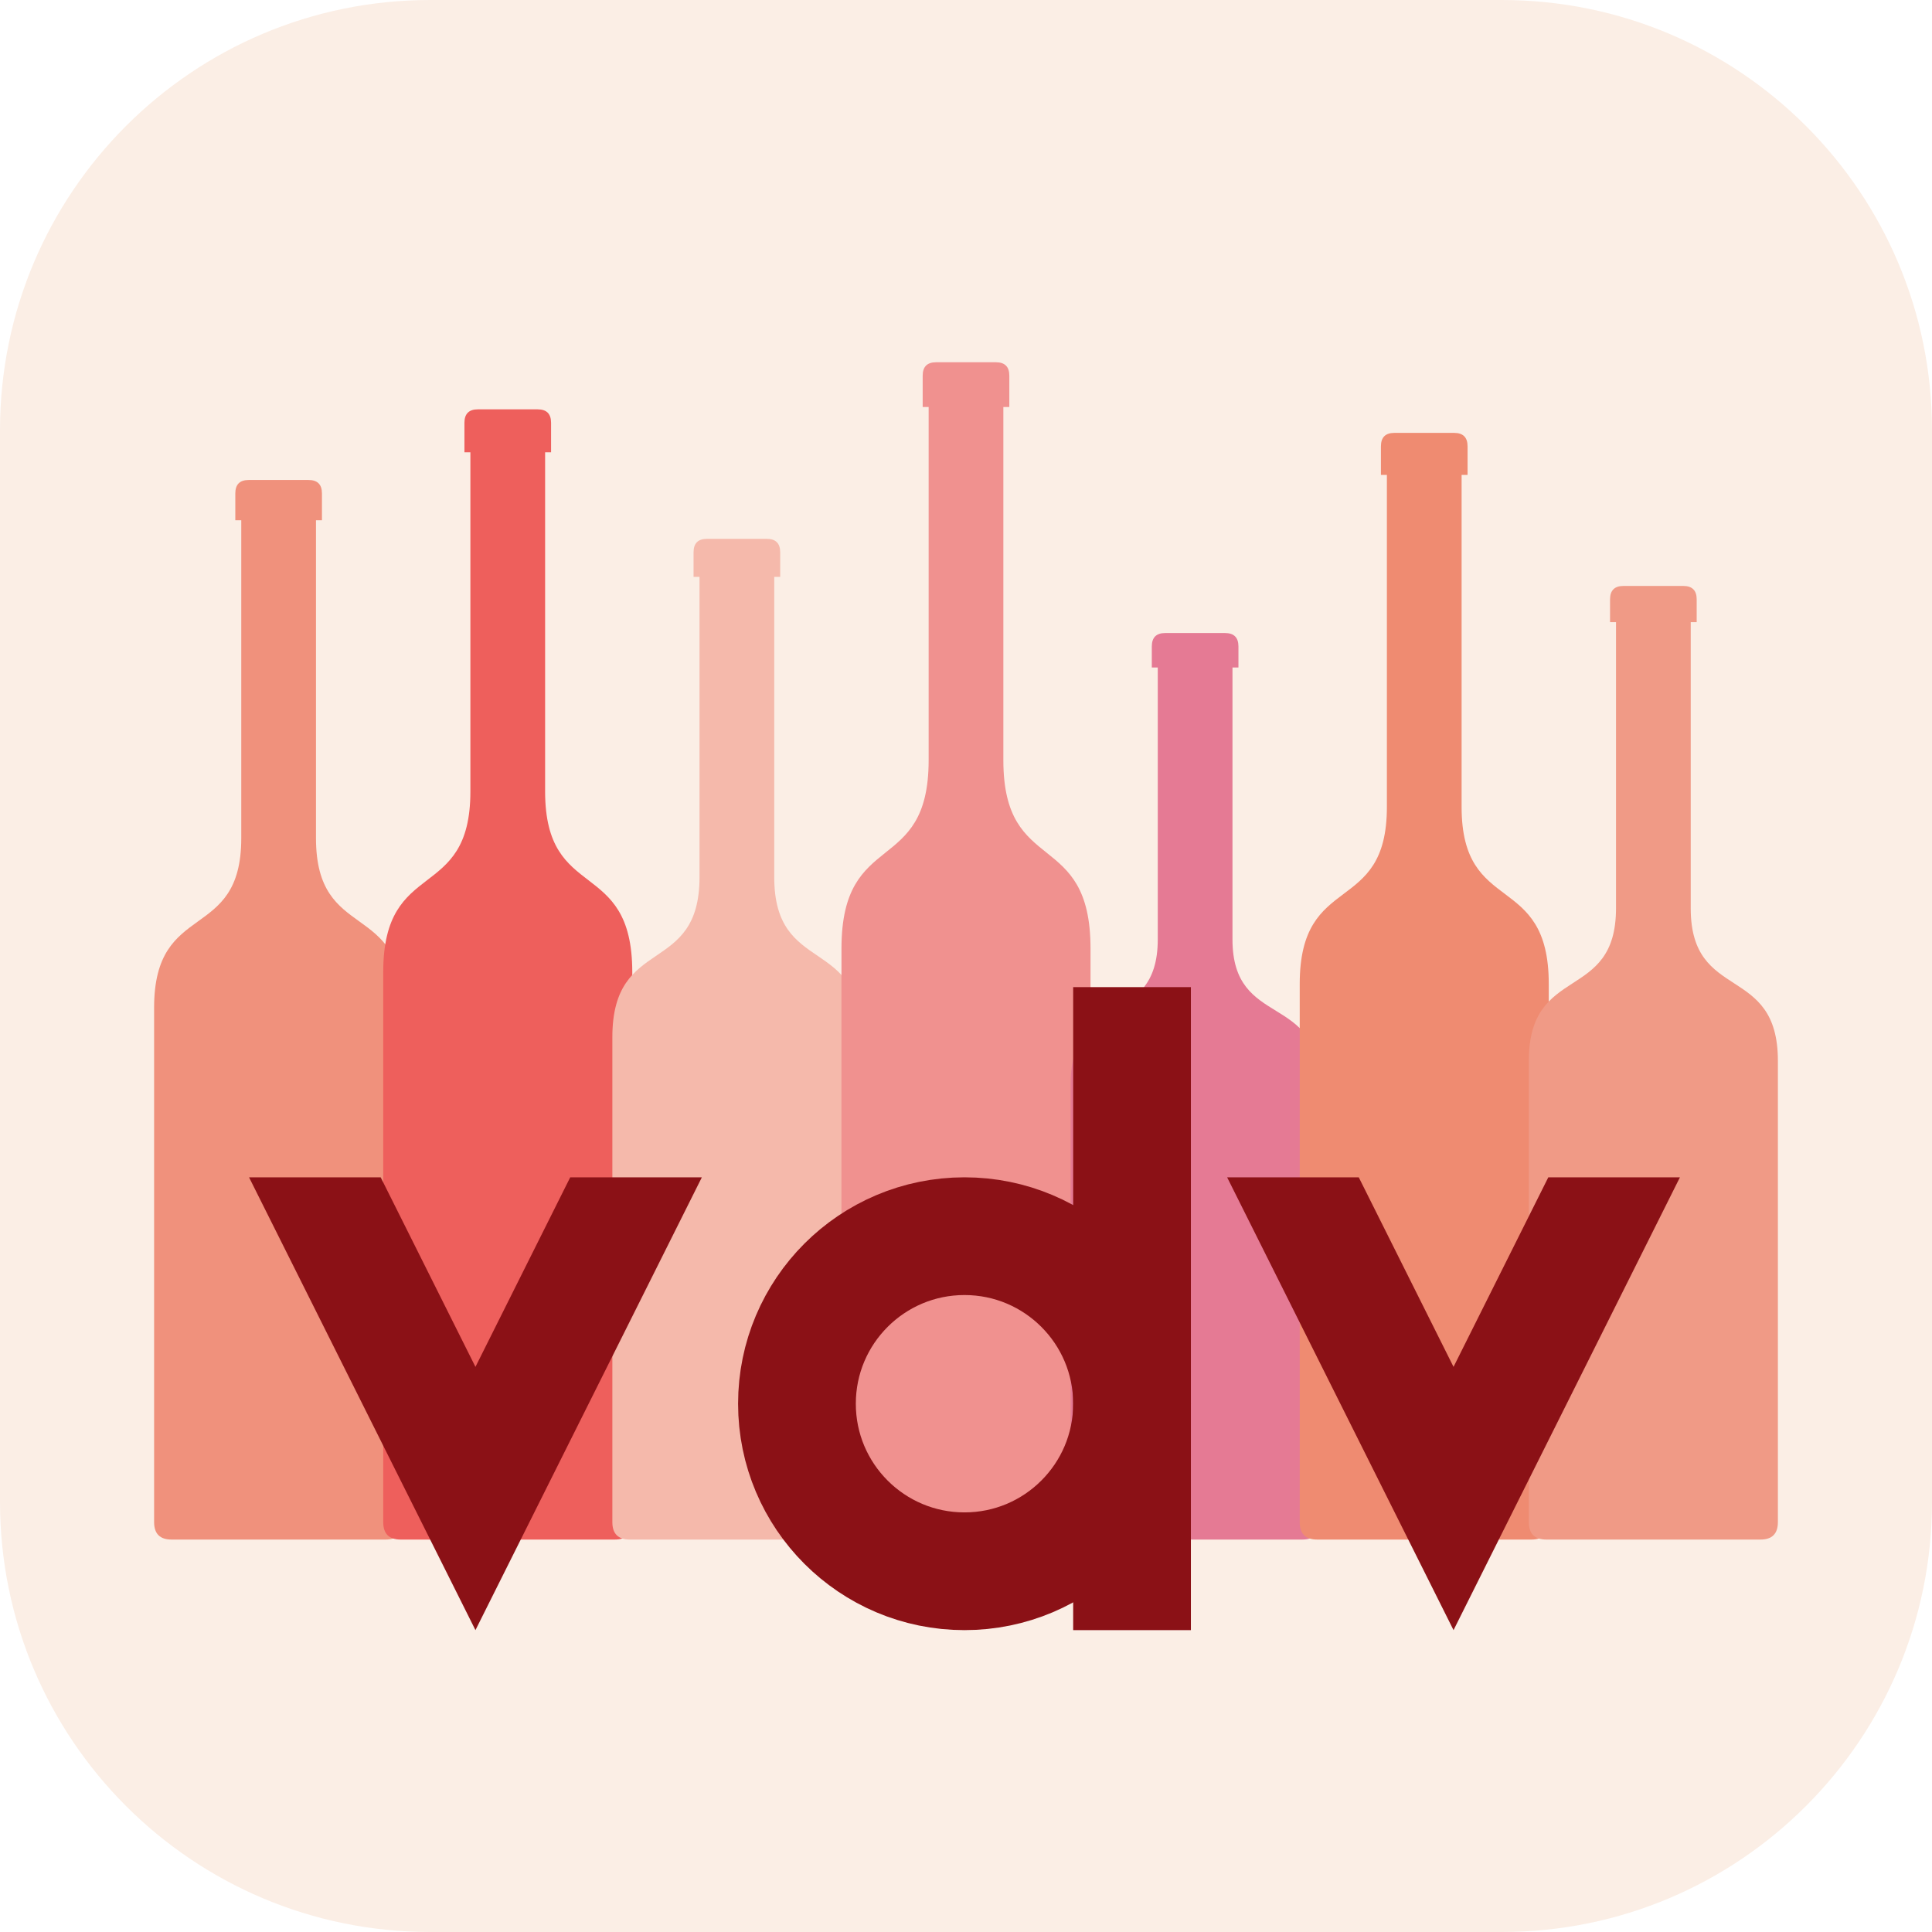
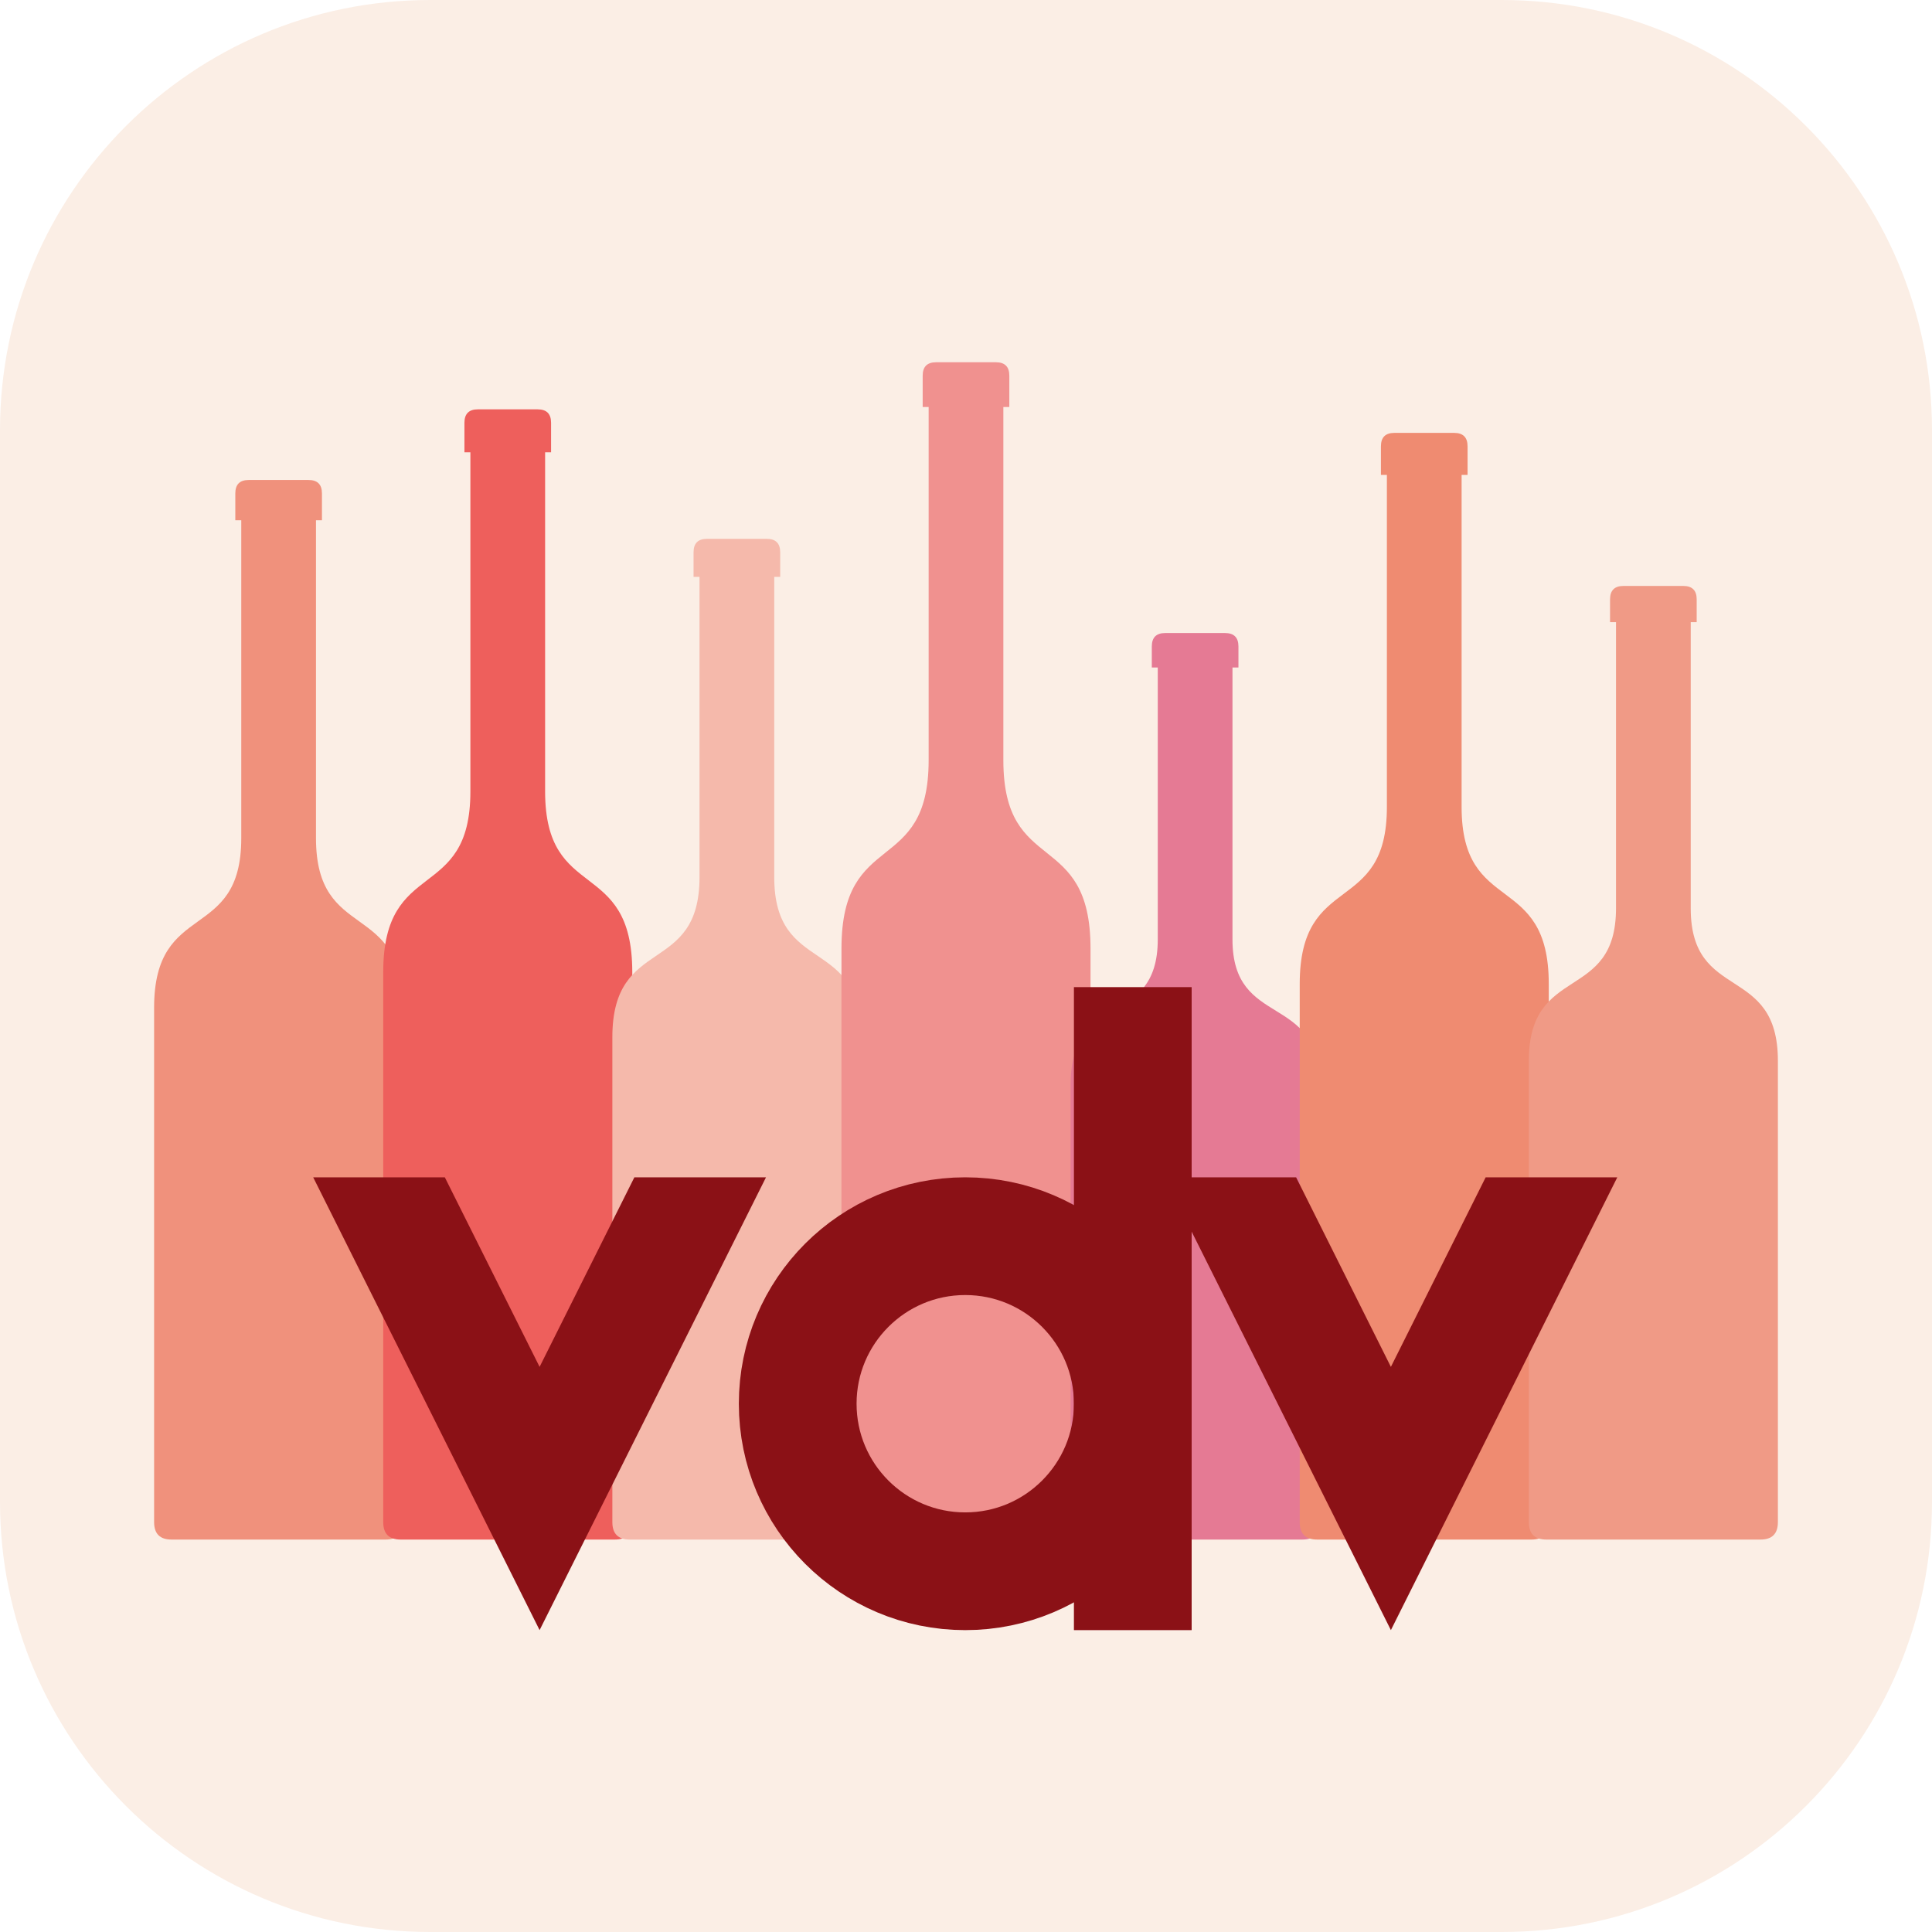
<svg xmlns="http://www.w3.org/2000/svg" viewBox="0 0 512 512" role="img" aria-label="Va de Vi">
  <rect width="512" height="512" rx="114" ry="114" fill="#fbeee5" />
  <g transform="translate(256 256) scale(1) translate(-256 -256)">
    <g>
      <path d="M 62.36 130.76 Q 62.36 127.2 65.92 127.2 H 81.76 Q 85.32 127.2 85.32 130.76 V 137.87 H 83.74 V 222.11 C 83.74 249.97 106.84 238.28 106.84 267.04 V 403.38 Q 106.84 408 102.22 408 H 45.46 Q 40.84 408 40.84 403.38 V 267.04 C 40.84 238.28 63.94 249.97 63.94 222.11 V 137.87 H 62.36 Z" fill="#f0917c" />
      <path d="M 123.08 112.04 Q 123.08 108.48 126.64 108.48 H 142.48 Q 146.04 108.48 146.04 112.04 V 119.86 H 144.46 V 209.72 C 144.46 239.43 167.56 226.97 167.56 257.64 V 403.38 Q 167.56 408 162.94 408 H 106.18 Q 101.56 408 101.56 403.38 V 257.64 C 101.56 226.97 124.66 239.43 124.66 209.72 V 119.86 H 123.08 Z" fill="#ee5f5c" />
      <path d="M 183.8 146.36 Q 183.8 142.8 187.36 142.8 H 203.2 Q 206.76 142.8 206.76 146.36 V 152.88 H 205.18 V 232.44 C 205.18 258.75 228.28 247.71 228.28 274.87 V 403.38 Q 228.28 408 223.66 408 H 166.9 Q 162.28 408 162.28 403.38 V 274.87 C 162.28 247.71 185.38 258.75 185.38 232.44 V 152.88 H 183.8 Z" fill="#f5b9ab" />
      <path d="M 244.52 99.56 Q 244.52 96 248.08 96 H 263.92 Q 267.48 96 267.48 99.56 V 107.86 H 265.9 V 201.46 C 265.9 232.41 289 219.43 289 251.38 V 403.38 Q 289 408 284.38 408 H 227.62 Q 223 408 223 403.38 V 251.38 C 223 219.43 246.1 232.41 246.1 201.46 V 107.86 H 244.52 Z" fill="#f0918f" />
      <path d="M 305.24 171.32 Q 305.24 167.76 308.8 167.76 H 324.64 Q 328.2 167.76 328.2 171.32 V 176.89 H 326.62 V 248.96 C 326.62 272.79 349.72 262.8 349.72 287.4 V 403.38 Q 349.72 408 345.1 408 H 288.34 Q 283.72 408 283.72 403.38 V 287.4 C 283.72 262.8 306.82 272.79 306.82 248.96 V 176.89 H 305.24 Z" fill="#e57a94" />
      <path d="M 365.96 118.28 Q 365.96 114.72 369.52 114.72 H 385.36 Q 388.92 114.72 388.92 118.28 V 125.86 H 387.34 V 213.85 C 387.34 242.94 410.44 230.74 410.44 260.77 V 403.38 Q 410.44 408 405.82 408 H 349.06 Q 344.44 408 344.44 403.38 V 260.77 C 344.44 230.74 367.54 242.94 367.54 213.85 V 125.86 H 365.96 Z" fill="#ef8b71" />
      <path d="M 426.68 158.84 Q 426.68 155.28 430.24 155.28 H 446.08 Q 449.64 155.28 449.64 158.84 V 164.88 H 448.06 V 240.7 C 448.06 265.77 471.16 255.26 471.16 281.13 V 403.38 Q 471.16 408 466.54 408 H 409.78 Q 405.16 408 405.16 403.38 V 281.13 C 405.16 255.26 428.26 265.77 428.26 240.7 V 164.88 H 426.68 Z" fill="#f09a86" />
    </g>
-     <g transform="translate(66 432) scale(1.2) translate(0 -100)">
+     <g transform="translate(83 432) scale(1.2) translate(0 -100)">
      <path d="M 0 0 L 50 100 L 100 0 L 70.93 0 L 50 41.86 L 29.07 0 Z" fill="#8b1116" />
-       <path d="M 121 50 a 37 37 0 1 0 74 0 a 37 37 0 1 0 -74 0" fill="none" stroke="#8b1116" stroke-width="26" />
-       <path d="M 182 -42 h 26 v 142 h -26 Z" fill="#8b1116" />
-       <path d="M 216 0 L 266 100 L 316 0 L 286.93 0 L 266 41.86 L 245.07 0 Z" fill="#8b1116" />
+       <path d="M 107 50 a 37 37 0 1 0 74 0 a 37 37 0 1 0 -74 0" fill="none" stroke="#8b1116" stroke-width="26" />
+       <path d="M 168 -42 h 26 v 142 h -26 Z" fill="#8b1116" />
+       <path d="M 188 0 L 238 100 L 288 0 L 258.93 0 L 238 41.86 L 217.07 0 Z" fill="#8b1116" />
    </g>
  </g>
</svg>
